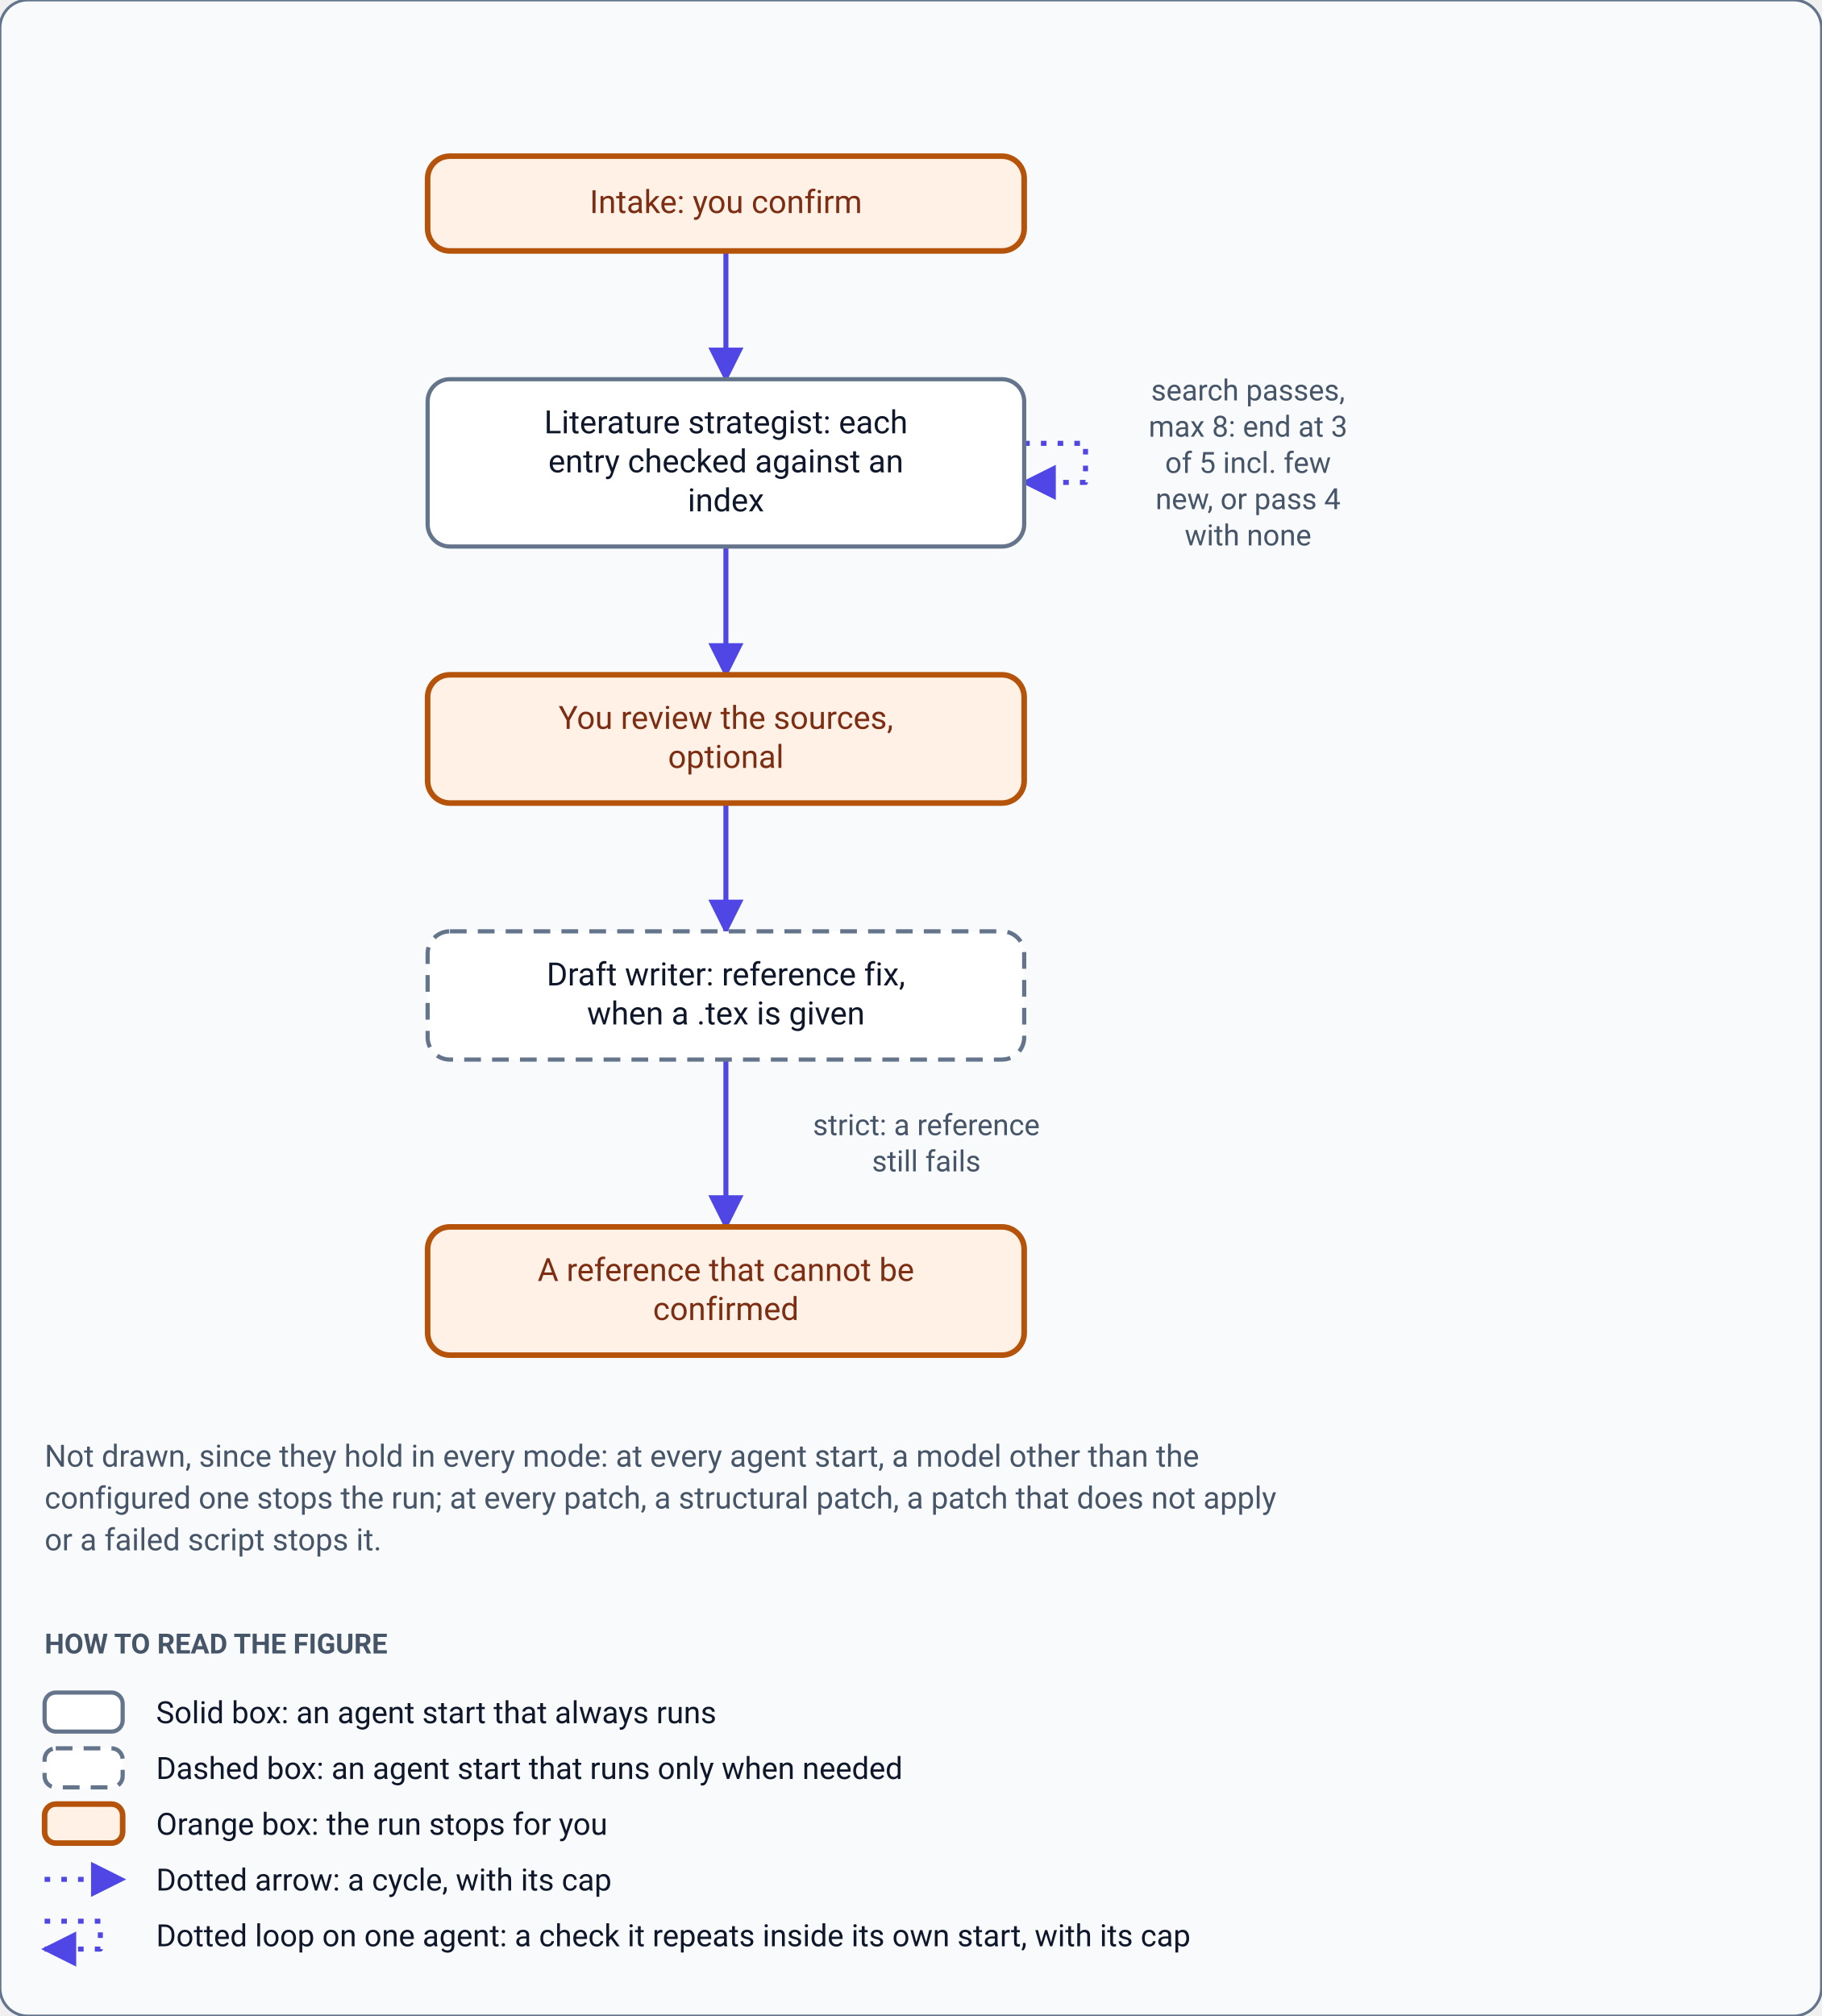
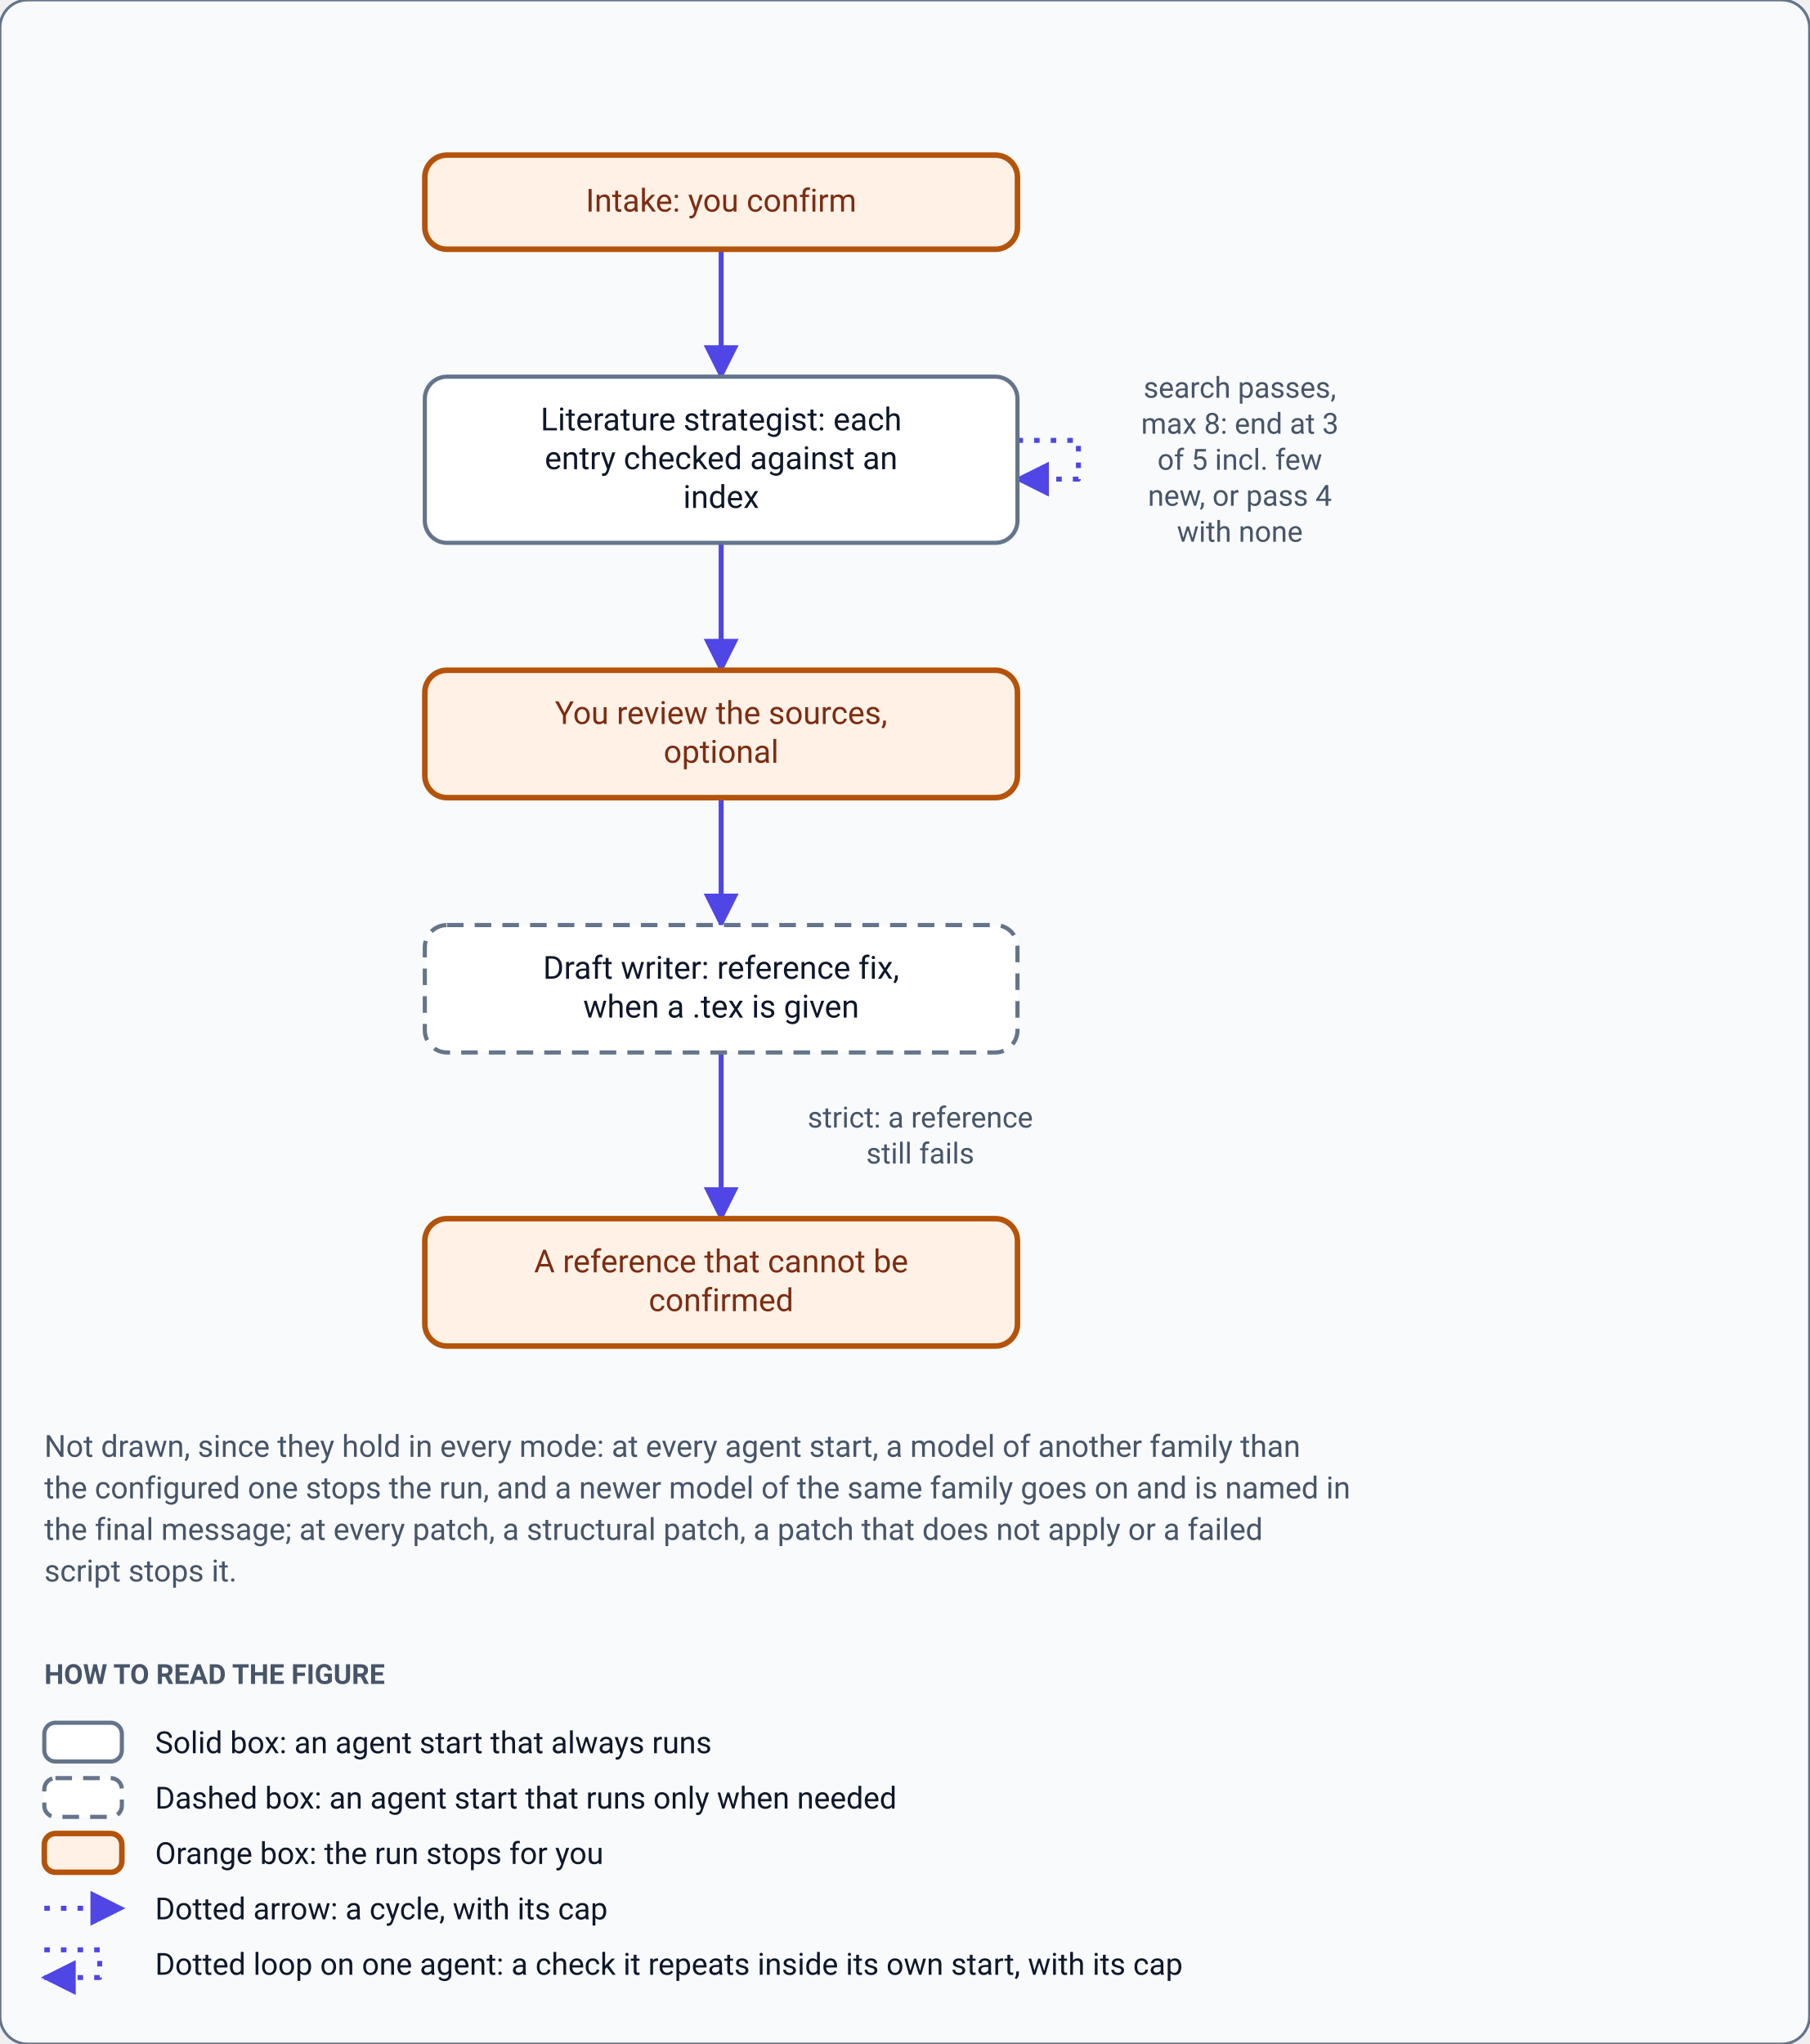
- <svg xmlns="http://www.w3.org/2000/svg" viewBox="0 0 653.4 723" width="653.4" height="723" role="img" aria-label="The lit-review mode of the paper skill. Boxes: Intake: you confirm (stop); Literature strategist: each entry checked against an index (agent); You review the sources, optional (stop); Draft writer: reference fix, when a .tex is given (agent, only when needed); A reference that cannot be confirmed (stop).">
+ <svg xmlns="http://www.w3.org/2000/svg" viewBox="0 0 653.4 738" width="653.4" height="738" role="img" aria-label="The lit-review mode of the paper skill. Boxes: Intake: you confirm (stop); Literature strategist: each entry checked against an index (agent); You review the sources, optional (stop); Draft writer: reference fix, when a .tex is given (agent, only when needed); A reference that cannot be confirmed (stop).">
  <defs>
    <marker id="arrow" viewBox="0 0 10 10" refX="9" refY="5" markerWidth="7" markerHeight="7" orient="auto">
      <path d="M0,0 L10,5 L0,10 z" fill="#4f46e5" />
    </marker>
  </defs>
-   <rect x="0" y="0" width="653.4" height="723" rx="10" fill="#f8fafc" stroke="#64748b" />
+   <rect x="0" y="0" width="653.4" height="738" rx="10" fill="#f8fafc" stroke="#64748b" />
  <path d="M260.4,90 L260.4,136" fill="none" stroke="#4f46e5" stroke-width="1.8" marker-end="url(#arrow)" stroke-linejoin="round" />
  <path d="M260.4,196 L260.4,242" fill="none" stroke="#4f46e5" stroke-width="1.8" marker-end="url(#arrow)" stroke-linejoin="round" />
  <path d="M260.4,288 L260.4,334" fill="none" stroke="#4f46e5" stroke-width="1.8" marker-end="url(#arrow)" stroke-linejoin="round" />
  <path d="M260.4,380 L260.4,440" fill="none" stroke="#4f46e5" stroke-width="1.8" marker-end="url(#arrow)" stroke-linejoin="round" />
  <path d="M367.4,159 L389.4,159 L389.4,173 L367.4,173" fill="none" stroke="#4f46e5" stroke-width="1.8" stroke-dasharray="2 4" marker-end="url(#arrow)" stroke-linejoin="round" />
  <rect x="153.4" y="56" width="214" height="34" rx="8" fill="#fff1e6" stroke="#b45309" stroke-width="2" />
  <text x="260.4" y="76.4" font-family="ui-sans-serif, -apple-system, 'Segoe UI', Roboto, Helvetica, Arial, sans-serif" font-size="11.5" fill="#7c2d12" font-weight="400" text-anchor="middle">Intake: you confirm</text>
  <rect x="153.4" y="136" width="214" height="60" rx="8" fill="#ffffff" stroke="#64748b" stroke-width="1.5" />
  <text x="260.4" y="155.4" font-family="ui-sans-serif, -apple-system, 'Segoe UI', Roboto, Helvetica, Arial, sans-serif" font-size="11.5" fill="#0f172a" font-weight="400" text-anchor="middle">Literature strategist: each</text>
  <text x="260.4" y="169.4" font-family="ui-sans-serif, -apple-system, 'Segoe UI', Roboto, Helvetica, Arial, sans-serif" font-size="11.5" fill="#0f172a" font-weight="400" text-anchor="middle">entry checked against an</text>
  <text x="260.4" y="183.4" font-family="ui-sans-serif, -apple-system, 'Segoe UI', Roboto, Helvetica, Arial, sans-serif" font-size="11.5" fill="#0f172a" font-weight="400" text-anchor="middle">index</text>
  <rect x="153.4" y="242" width="214" height="46" rx="8" fill="#fff1e6" stroke="#b45309" stroke-width="2" />
  <text x="260.4" y="261.4" font-family="ui-sans-serif, -apple-system, 'Segoe UI', Roboto, Helvetica, Arial, sans-serif" font-size="11.5" fill="#7c2d12" font-weight="400" text-anchor="middle">You review the sources,</text>
  <text x="260.4" y="275.4" font-family="ui-sans-serif, -apple-system, 'Segoe UI', Roboto, Helvetica, Arial, sans-serif" font-size="11.5" fill="#7c2d12" font-weight="400" text-anchor="middle">optional</text>
  <rect x="153.4" y="334" width="214" height="46" rx="8" fill="#ffffff" stroke="#64748b" stroke-width="1.5" stroke-dasharray="6 4" />
  <text x="260.4" y="353.4" font-family="ui-sans-serif, -apple-system, 'Segoe UI', Roboto, Helvetica, Arial, sans-serif" font-size="11.5" fill="#0f172a" font-weight="400" text-anchor="middle">Draft writer: reference fix,</text>
  <text x="260.4" y="367.4" font-family="ui-sans-serif, -apple-system, 'Segoe UI', Roboto, Helvetica, Arial, sans-serif" font-size="11.5" fill="#0f172a" font-weight="400" text-anchor="middle">when a .tex is given</text>
  <rect x="153.4" y="440" width="214" height="46" rx="8" fill="#fff1e6" stroke="#b45309" stroke-width="2" />
  <text x="260.4" y="459.4" font-family="ui-sans-serif, -apple-system, 'Segoe UI', Roboto, Helvetica, Arial, sans-serif" font-size="11.5" fill="#7c2d12" font-weight="400" text-anchor="middle">A reference that cannot be</text>
  <text x="260.4" y="473.4" font-family="ui-sans-serif, -apple-system, 'Segoe UI', Roboto, Helvetica, Arial, sans-serif" font-size="11.5" fill="#7c2d12" font-weight="400" text-anchor="middle">confirmed</text>
  <text x="332.3" y="407.1" font-family="ui-sans-serif, -apple-system, 'Segoe UI', Roboto, Helvetica, Arial, sans-serif" font-size="10.5" fill="#475569" font-weight="400" text-anchor="middle" stroke="#f8fafc" stroke-width="4" stroke-linejoin="round" paint-order="stroke">strict: a reference</text>
  <text x="332.3" y="420.1" font-family="ui-sans-serif, -apple-system, 'Segoe UI', Roboto, Helvetica, Arial, sans-serif" font-size="10.5" fill="#475569" font-weight="400" text-anchor="middle" stroke="#f8fafc" stroke-width="4" stroke-linejoin="round" paint-order="stroke">still fails</text>
  <text x="447.7" y="143.6" font-family="ui-sans-serif, -apple-system, 'Segoe UI', Roboto, Helvetica, Arial, sans-serif" font-size="10.5" fill="#475569" font-weight="400" text-anchor="middle" stroke="#f8fafc" stroke-width="4" stroke-linejoin="round" paint-order="stroke">search passes,</text>
  <text x="447.7" y="156.6" font-family="ui-sans-serif, -apple-system, 'Segoe UI', Roboto, Helvetica, Arial, sans-serif" font-size="10.5" fill="#475569" font-weight="400" text-anchor="middle" stroke="#f8fafc" stroke-width="4" stroke-linejoin="round" paint-order="stroke">max 8: end at 3</text>
  <text x="447.7" y="169.6" font-family="ui-sans-serif, -apple-system, 'Segoe UI', Roboto, Helvetica, Arial, sans-serif" font-size="10.5" fill="#475569" font-weight="400" text-anchor="middle" stroke="#f8fafc" stroke-width="4" stroke-linejoin="round" paint-order="stroke">of 5 incl. few</text>
  <text x="447.7" y="182.6" font-family="ui-sans-serif, -apple-system, 'Segoe UI', Roboto, Helvetica, Arial, sans-serif" font-size="10.5" fill="#475569" font-weight="400" text-anchor="middle" stroke="#f8fafc" stroke-width="4" stroke-linejoin="round" paint-order="stroke">new, or pass 4</text>
  <text x="447.7" y="195.6" font-family="ui-sans-serif, -apple-system, 'Segoe UI', Roboto, Helvetica, Arial, sans-serif" font-size="10.5" fill="#475569" font-weight="400" text-anchor="middle" stroke="#f8fafc" stroke-width="4" stroke-linejoin="round" paint-order="stroke">with none</text>
-   <text x="16" y="526" font-family="ui-sans-serif, -apple-system, 'Segoe UI', Roboto, Helvetica, Arial, sans-serif" font-size="11" fill="#475569" font-weight="400" text-anchor="start">Not drawn, since they hold in every mode: at every agent start, a model other than the</text>
-   <text x="16" y="541" font-family="ui-sans-serif, -apple-system, 'Segoe UI', Roboto, Helvetica, Arial, sans-serif" font-size="11" fill="#475569" font-weight="400" text-anchor="start">configured one stops the run; at every patch, a structural patch, a patch that does not apply</text>
-   <text x="16" y="556" font-family="ui-sans-serif, -apple-system, 'Segoe UI', Roboto, Helvetica, Arial, sans-serif" font-size="11" fill="#475569" font-weight="400" text-anchor="start">or a failed script stops it.</text>
-   <text x="16" y="593" font-family="ui-sans-serif, -apple-system, 'Segoe UI', Roboto, Helvetica, Arial, sans-serif" font-size="10" fill="#475569" font-weight="700" text-anchor="start">HOW TO READ THE FIGURE</text>
-   <rect x="16" y="607" width="28" height="14" rx="4" fill="#ffffff" stroke="#64748b" stroke-width="1.5" />
-   <text x="56" y="618" font-family="ui-sans-serif, -apple-system, 'Segoe UI', Roboto, Helvetica, Arial, sans-serif" font-size="11" fill="#0f172a" font-weight="400" text-anchor="start">Solid box: an agent start that always runs</text>
-   <rect x="16" y="627" width="28" height="14" rx="4" fill="#ffffff" stroke="#64748b" stroke-width="1.5" stroke-dasharray="6 4" />
-   <text x="56" y="638" font-family="ui-sans-serif, -apple-system, 'Segoe UI', Roboto, Helvetica, Arial, sans-serif" font-size="11" fill="#0f172a" font-weight="400" text-anchor="start">Dashed box: an agent start that runs only when needed</text>
-   <rect x="16" y="647" width="28" height="14" rx="4" fill="#fff1e6" stroke="#b45309" stroke-width="2" />
-   <text x="56" y="658" font-family="ui-sans-serif, -apple-system, 'Segoe UI', Roboto, Helvetica, Arial, sans-serif" font-size="11" fill="#0f172a" font-weight="400" text-anchor="start">Orange box: the run stops for you</text>
-   <path d="M16,674 L44,674" fill="none" stroke="#4f46e5" stroke-width="1.8" stroke-dasharray="2 4" marker-end="url(#arrow)" stroke-linejoin="round" />
-   <text x="56" y="678" font-family="ui-sans-serif, -apple-system, 'Segoe UI', Roboto, Helvetica, Arial, sans-serif" font-size="11" fill="#0f172a" font-weight="400" text-anchor="start">Dotted arrow: a cycle, with its cap</text>
-   <path d="M16,689 L36,689 L36,699 L16,699" fill="none" stroke="#4f46e5" stroke-width="1.8" stroke-dasharray="2 4" marker-end="url(#arrow)" stroke-linejoin="round" />
-   <text x="56" y="698" font-family="ui-sans-serif, -apple-system, 'Segoe UI', Roboto, Helvetica, Arial, sans-serif" font-size="11" fill="#0f172a" font-weight="400" text-anchor="start">Dotted loop on one agent: a check it repeats inside its own start, with its cap</text>
+   <text x="16" y="526" font-family="ui-sans-serif, -apple-system, 'Segoe UI', Roboto, Helvetica, Arial, sans-serif" font-size="11" fill="#475569" font-weight="400" text-anchor="start">Not drawn, since they hold in every mode: at every agent start, a model of another family than</text>
+   <text x="16" y="541" font-family="ui-sans-serif, -apple-system, 'Segoe UI', Roboto, Helvetica, Arial, sans-serif" font-size="11" fill="#475569" font-weight="400" text-anchor="start">the configured one stops the run, and a newer model of the same family goes on and is named in</text>
+   <text x="16" y="556" font-family="ui-sans-serif, -apple-system, 'Segoe UI', Roboto, Helvetica, Arial, sans-serif" font-size="11" fill="#475569" font-weight="400" text-anchor="start">the final message; at every patch, a structural patch, a patch that does not apply or a failed</text>
+   <text x="16" y="571" font-family="ui-sans-serif, -apple-system, 'Segoe UI', Roboto, Helvetica, Arial, sans-serif" font-size="11" fill="#475569" font-weight="400" text-anchor="start">script stops it.</text>
+   <text x="16" y="608" font-family="ui-sans-serif, -apple-system, 'Segoe UI', Roboto, Helvetica, Arial, sans-serif" font-size="10" fill="#475569" font-weight="700" text-anchor="start">HOW TO READ THE FIGURE</text>
+   <rect x="16" y="622" width="28" height="14" rx="4" fill="#ffffff" stroke="#64748b" stroke-width="1.5" />
+   <text x="56" y="633" font-family="ui-sans-serif, -apple-system, 'Segoe UI', Roboto, Helvetica, Arial, sans-serif" font-size="11" fill="#0f172a" font-weight="400" text-anchor="start">Solid box: an agent start that always runs</text>
+   <rect x="16" y="642" width="28" height="14" rx="4" fill="#ffffff" stroke="#64748b" stroke-width="1.5" stroke-dasharray="6 4" />
+   <text x="56" y="653" font-family="ui-sans-serif, -apple-system, 'Segoe UI', Roboto, Helvetica, Arial, sans-serif" font-size="11" fill="#0f172a" font-weight="400" text-anchor="start">Dashed box: an agent start that runs only when needed</text>
+   <rect x="16" y="662" width="28" height="14" rx="4" fill="#fff1e6" stroke="#b45309" stroke-width="2" />
+   <text x="56" y="673" font-family="ui-sans-serif, -apple-system, 'Segoe UI', Roboto, Helvetica, Arial, sans-serif" font-size="11" fill="#0f172a" font-weight="400" text-anchor="start">Orange box: the run stops for you</text>
+   <path d="M16,689 L44,689" fill="none" stroke="#4f46e5" stroke-width="1.8" stroke-dasharray="2 4" marker-end="url(#arrow)" stroke-linejoin="round" />
+   <text x="56" y="693" font-family="ui-sans-serif, -apple-system, 'Segoe UI', Roboto, Helvetica, Arial, sans-serif" font-size="11" fill="#0f172a" font-weight="400" text-anchor="start">Dotted arrow: a cycle, with its cap</text>
+   <path d="M16,704 L36,704 L36,714 L16,714" fill="none" stroke="#4f46e5" stroke-width="1.8" stroke-dasharray="2 4" marker-end="url(#arrow)" stroke-linejoin="round" />
+   <text x="56" y="713" font-family="ui-sans-serif, -apple-system, 'Segoe UI', Roboto, Helvetica, Arial, sans-serif" font-size="11" fill="#0f172a" font-weight="400" text-anchor="start">Dotted loop on one agent: a check it repeats inside its own start, with its cap</text>
</svg>
